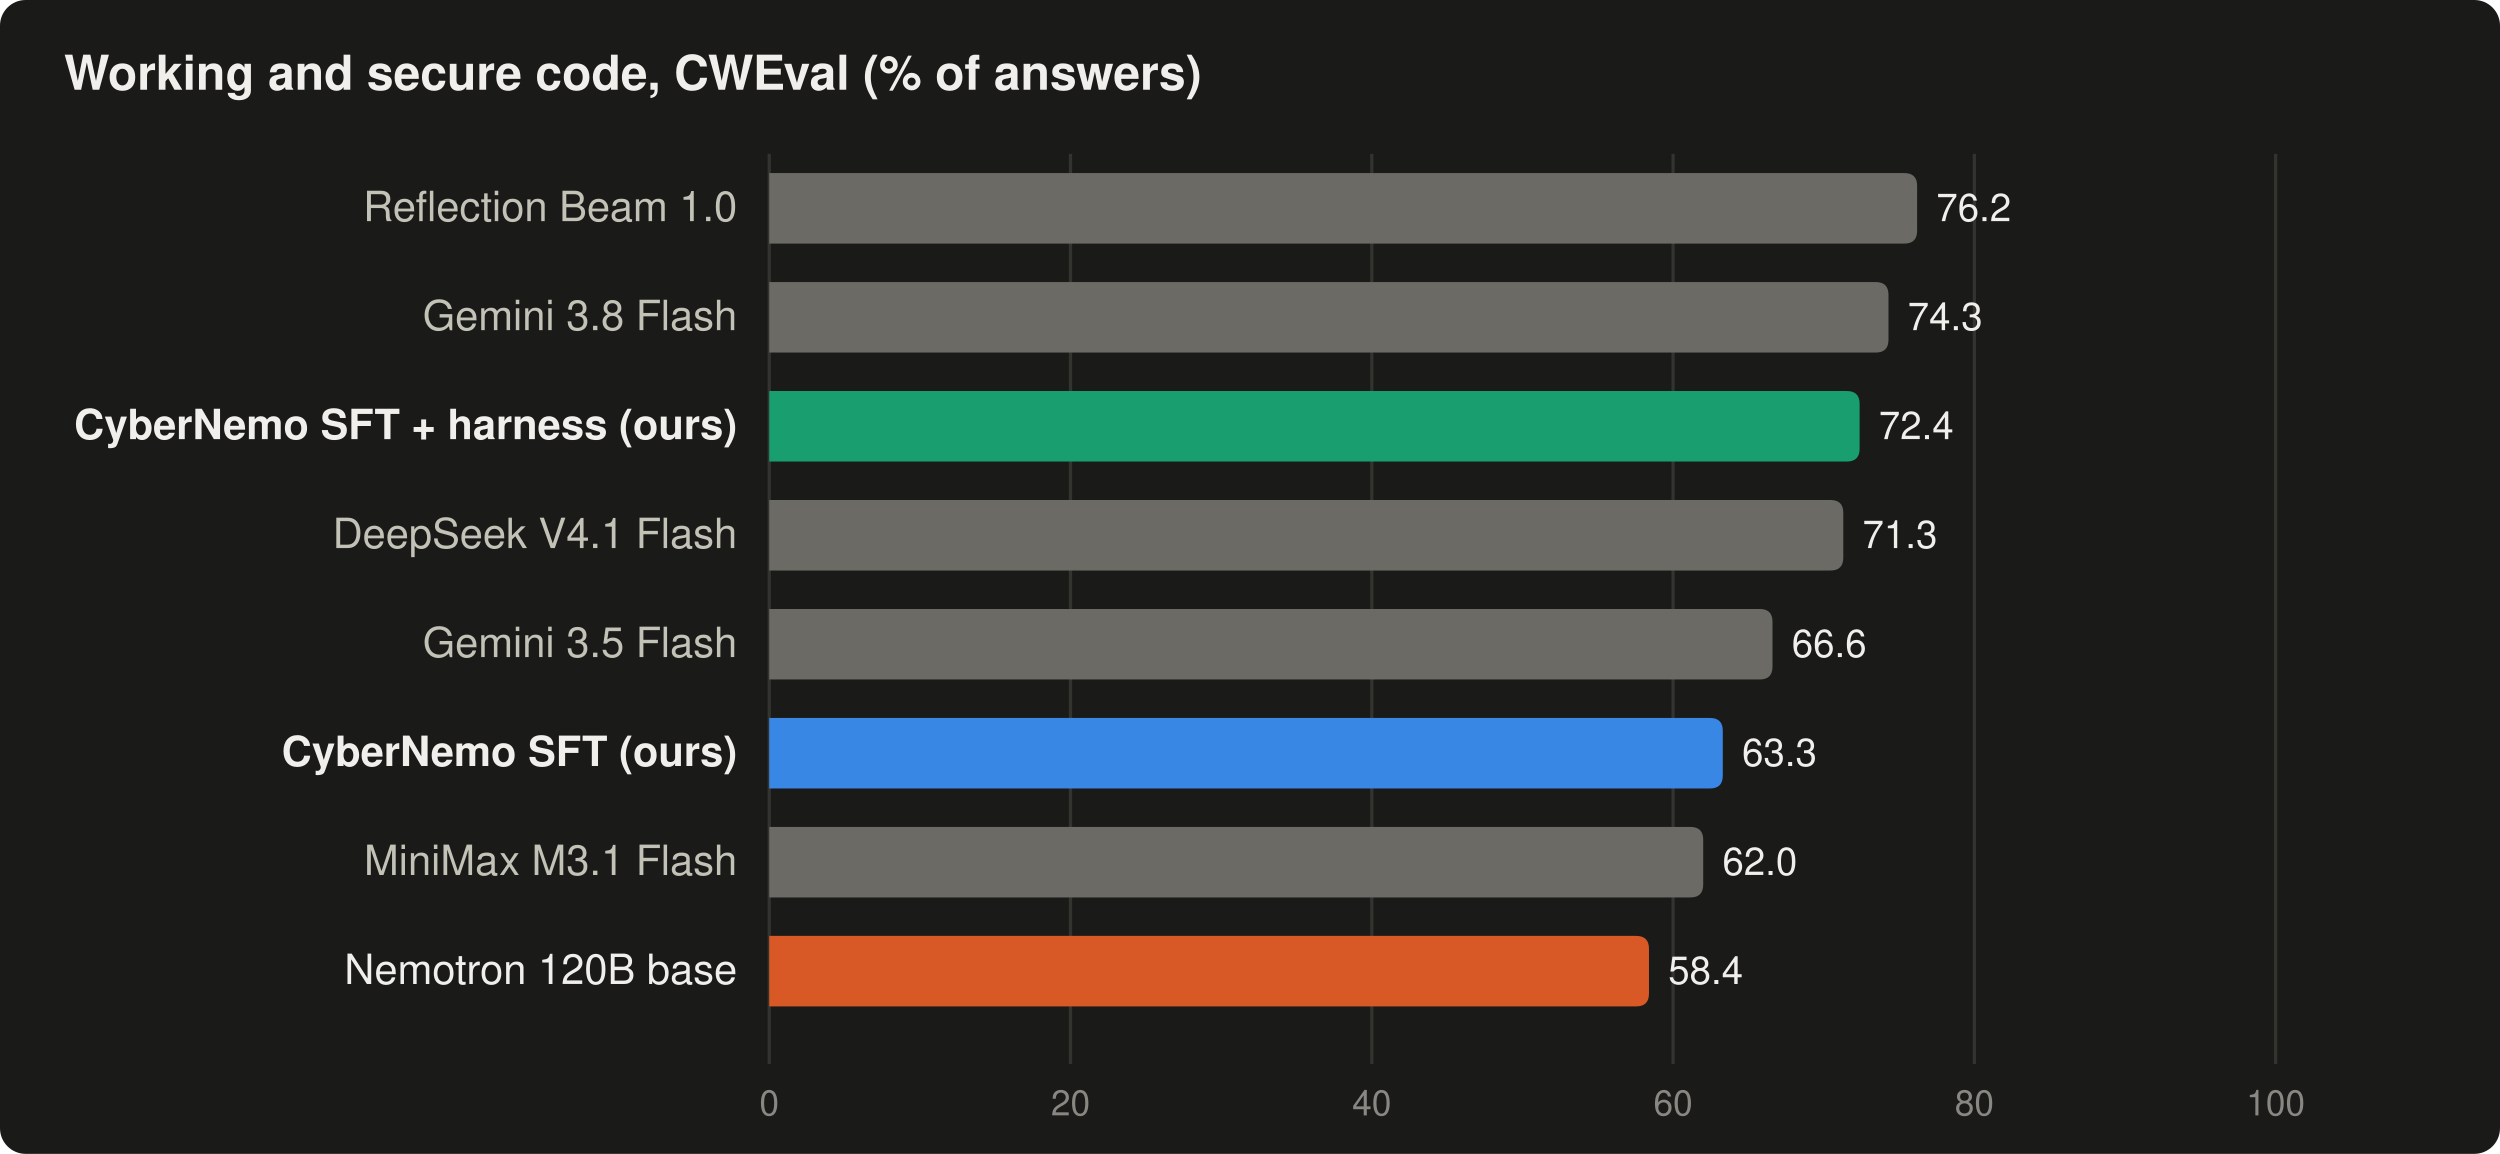
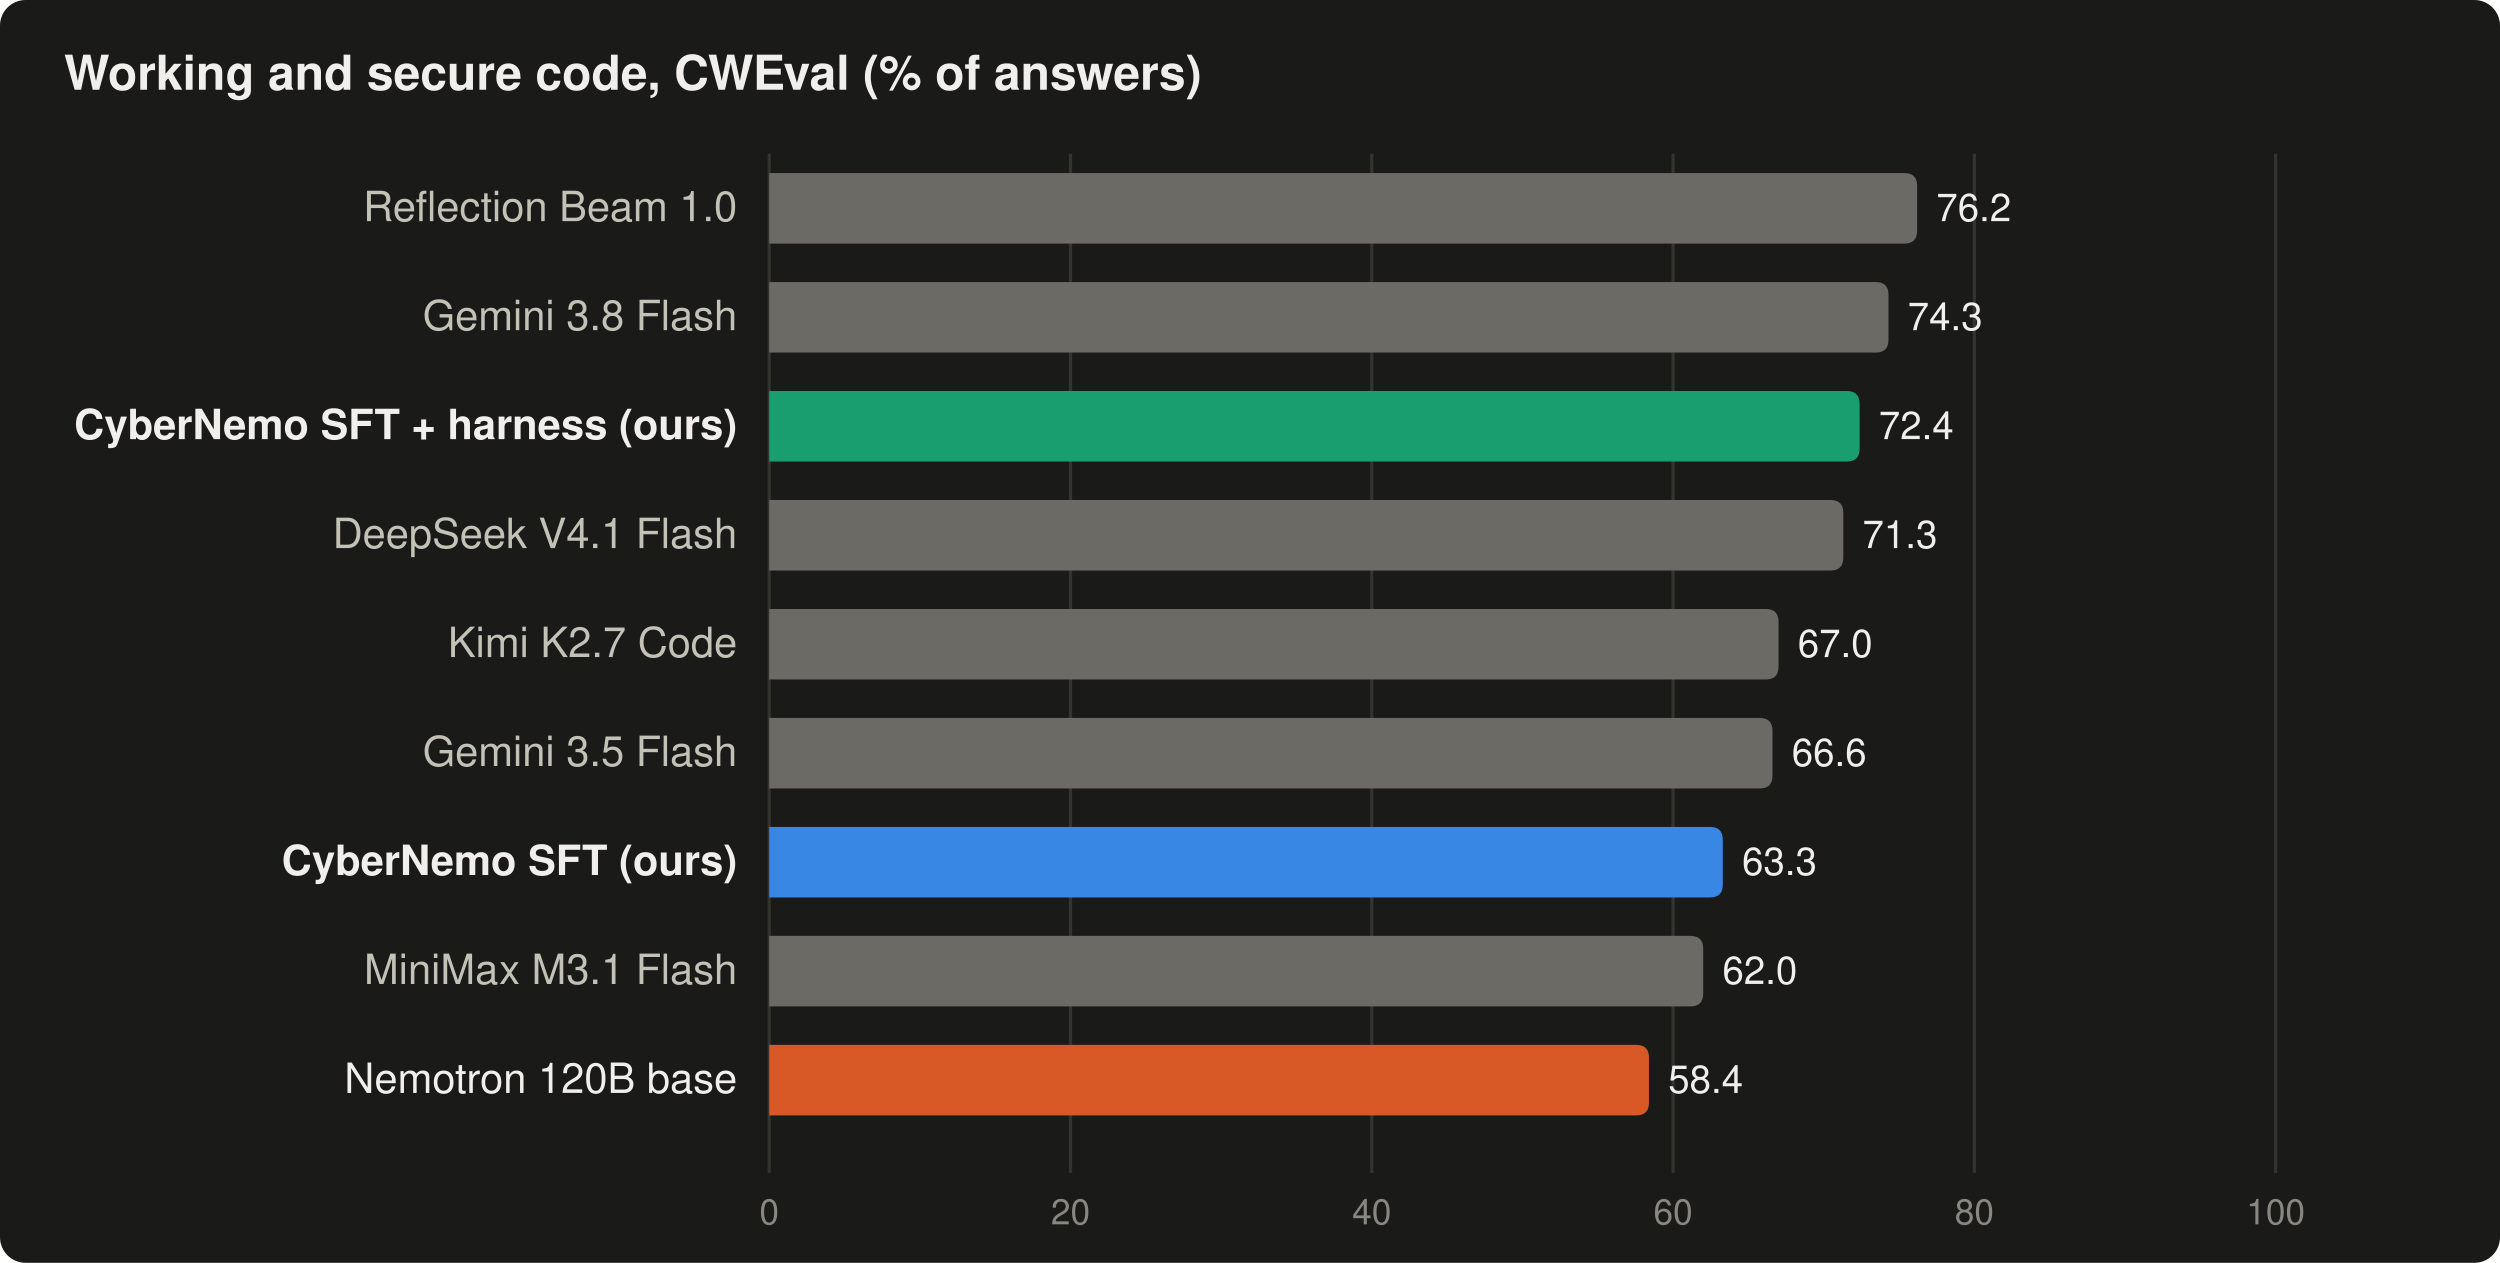
- <svg xmlns="http://www.w3.org/2000/svg" width="780" height="360" viewBox="0 0 780 360" font-family="-apple-system,Segoe UI,Helvetica,Arial,sans-serif">
-   <rect width="780" height="360" rx="8" fill="#1a1a19" />
+ <svg xmlns="http://www.w3.org/2000/svg" width="780" height="394" viewBox="0 0 780 394" font-family="-apple-system,Segoe UI,Helvetica,Arial,sans-serif">
+   <rect width="780" height="394" rx="8" fill="#1a1a19" />
  <text x="20" y="28" font-size="15" font-weight="600" fill="#f0efec">Working and secure code, CWEval (% of answers)</text>
-   <line x1="240.0" y1="48" x2="240.0" y2="332" stroke="#33332f" />
-   <text x="240.0" y="348" font-size="11" fill="#898781" text-anchor="middle">0</text>
-   <line x1="334.0" y1="48" x2="334.0" y2="332" stroke="#33332f" />
-   <text x="334.0" y="348" font-size="11" fill="#898781" text-anchor="middle">20</text>
-   <line x1="428.0" y1="48" x2="428.0" y2="332" stroke="#33332f" />
-   <text x="428.0" y="348" font-size="11" fill="#898781" text-anchor="middle">40</text>
-   <line x1="522.0" y1="48" x2="522.0" y2="332" stroke="#33332f" />
-   <text x="522.0" y="348" font-size="11" fill="#898781" text-anchor="middle">60</text>
-   <line x1="616.0" y1="48" x2="616.0" y2="332" stroke="#33332f" />
-   <text x="616.0" y="348" font-size="11" fill="#898781" text-anchor="middle">80</text>
-   <line x1="710.0" y1="48" x2="710.0" y2="332" stroke="#33332f" />
-   <text x="710.0" y="348" font-size="11" fill="#898781" text-anchor="middle">100</text>
+   <line x1="240.0" y1="48" x2="240.0" y2="366" stroke="#33332f" />
+   <text x="240.0" y="382" font-size="11" fill="#898781" text-anchor="middle">0</text>
+   <line x1="334.0" y1="48" x2="334.0" y2="366" stroke="#33332f" />
+   <text x="334.0" y="382" font-size="11" fill="#898781" text-anchor="middle">20</text>
+   <line x1="428.0" y1="48" x2="428.0" y2="366" stroke="#33332f" />
+   <text x="428.0" y="382" font-size="11" fill="#898781" text-anchor="middle">40</text>
+   <line x1="522.0" y1="48" x2="522.0" y2="366" stroke="#33332f" />
+   <text x="522.0" y="382" font-size="11" fill="#898781" text-anchor="middle">60</text>
+   <line x1="616.0" y1="48" x2="616.0" y2="366" stroke="#33332f" />
+   <text x="616.0" y="382" font-size="11" fill="#898781" text-anchor="middle">80</text>
+   <line x1="710.0" y1="48" x2="710.0" y2="366" stroke="#33332f" />
+   <text x="710.0" y="382" font-size="11" fill="#898781" text-anchor="middle">100</text>
  <text x="230" y="69.0" font-size="13" fill="#c3c2b7" text-anchor="end" font-weight="400">Reflection Beam 1.0</text>
  <path d="M240,54 H594.14 Q598.14,54 598.14,58 V72 Q598.14,76 594.14,76 H240 Z" fill="#6b6a65" />
  <text x="604.14" y="69.0" font-size="12" fill="#f0efec">76.2</text>
  <text x="230" y="103.0" font-size="13" fill="#c3c2b7" text-anchor="end" font-weight="400">Gemini 3.8 Flash</text>
  <path d="M240,88 H585.21 Q589.21,88 589.21,92 V106 Q589.21,110 585.21,110 H240 Z" fill="#6b6a65" />
  <text x="595.21" y="103.0" font-size="12" fill="#f0efec">74.3</text>
  <text x="230" y="137.0" font-size="13" fill="#f0efec" text-anchor="end" font-weight="600">CyberNemo SFT + harness (ours)</text>
  <path d="M240,122 H576.2 Q580.2,122 580.2,126 V140 Q580.2,144 576.2,144 H240 Z" fill="#199e70" />
  <text x="586.2" y="137.0" font-size="12" fill="#f0efec">72.4</text>
  <text x="230" y="171.0" font-size="13" fill="#c3c2b7" text-anchor="end" font-weight="400">DeepSeek V4.1 Flash</text>
  <path d="M240,156 H571.11 Q575.11,156 575.11,160 V174 Q575.11,178 571.11,178 H240 Z" fill="#6b6a65" />
  <text x="581.11" y="171.0" font-size="12" fill="#f0efec">71.3</text>
-   <text x="230" y="205.0" font-size="13" fill="#c3c2b7" text-anchor="end" font-weight="400">Gemini 3.5 Flash</text>
-   <path d="M240,190 H549.02 Q553.02,190 553.02,194 V208 Q553.02,212 549.02,212 H240 Z" fill="#6b6a65" />
-   <text x="559.02" y="205.0" font-size="12" fill="#f0efec">66.6</text>
-   <text x="230" y="239.0" font-size="13" fill="#f0efec" text-anchor="end" font-weight="600">CyberNemo SFT (ours)</text>
-   <path d="M240,224 H533.51 Q537.51,224 537.51,228 V242 Q537.51,246 533.51,246 H240 Z" fill="#3987e5" />
-   <text x="543.51" y="239.0" font-size="12" fill="#f0efec">63.3</text>
-   <text x="230" y="273.0" font-size="13" fill="#c3c2b7" text-anchor="end" font-weight="400">MiniMax M3.1 Flash</text>
-   <path d="M240,258 H527.4 Q531.4,258 531.4,262 V276 Q531.4,280 527.4,280 H240 Z" fill="#6b6a65" />
-   <text x="537.4" y="273.0" font-size="12" fill="#f0efec">62.0</text>
-   <text x="230" y="307.0" font-size="13" fill="#f0efec" text-anchor="end" font-weight="400">Nemotron 120B base</text>
-   <path d="M240,292 H510.48 Q514.48,292 514.48,296 V310 Q514.48,314 510.48,314 H240 Z" fill="#d95926" />
-   <text x="520.48" y="307.0" font-size="12" fill="#f0efec">58.4</text>
+   <text x="230" y="205.0" font-size="13" fill="#c3c2b7" text-anchor="end" font-weight="400">Kimi K2.7 Code</text>
+   <path d="M240,190 H550.9 Q554.9,190 554.9,194 V208 Q554.9,212 550.9,212 H240 Z" fill="#6b6a65" />
+   <text x="560.9" y="205.0" font-size="12" fill="#f0efec">67.0</text>
+   <text x="230" y="239.0" font-size="13" fill="#c3c2b7" text-anchor="end" font-weight="400">Gemini 3.5 Flash</text>
+   <path d="M240,224 H549.02 Q553.02,224 553.02,228 V242 Q553.02,246 549.02,246 H240 Z" fill="#6b6a65" />
+   <text x="559.02" y="239.0" font-size="12" fill="#f0efec">66.6</text>
+   <text x="230" y="273.0" font-size="13" fill="#f0efec" text-anchor="end" font-weight="600">CyberNemo SFT (ours)</text>
+   <path d="M240,258 H533.51 Q537.51,258 537.51,262 V276 Q537.51,280 533.51,280 H240 Z" fill="#3987e5" />
+   <text x="543.51" y="273.0" font-size="12" fill="#f0efec">63.3</text>
+   <text x="230" y="307.0" font-size="13" fill="#c3c2b7" text-anchor="end" font-weight="400">MiniMax M3.1 Flash</text>
+   <path d="M240,292 H527.4 Q531.4,292 531.4,296 V310 Q531.4,314 527.4,314 H240 Z" fill="#6b6a65" />
+   <text x="537.4" y="307.0" font-size="12" fill="#f0efec">62.0</text>
+   <text x="230" y="341.0" font-size="13" fill="#f0efec" text-anchor="end" font-weight="400">Nemotron 120B base</text>
+   <path d="M240,326 H510.48 Q514.48,326 514.48,330 V344 Q514.48,348 510.48,348 H240 Z" fill="#d95926" />
+   <text x="520.48" y="341.0" font-size="12" fill="#f0efec">58.4</text>
</svg>
